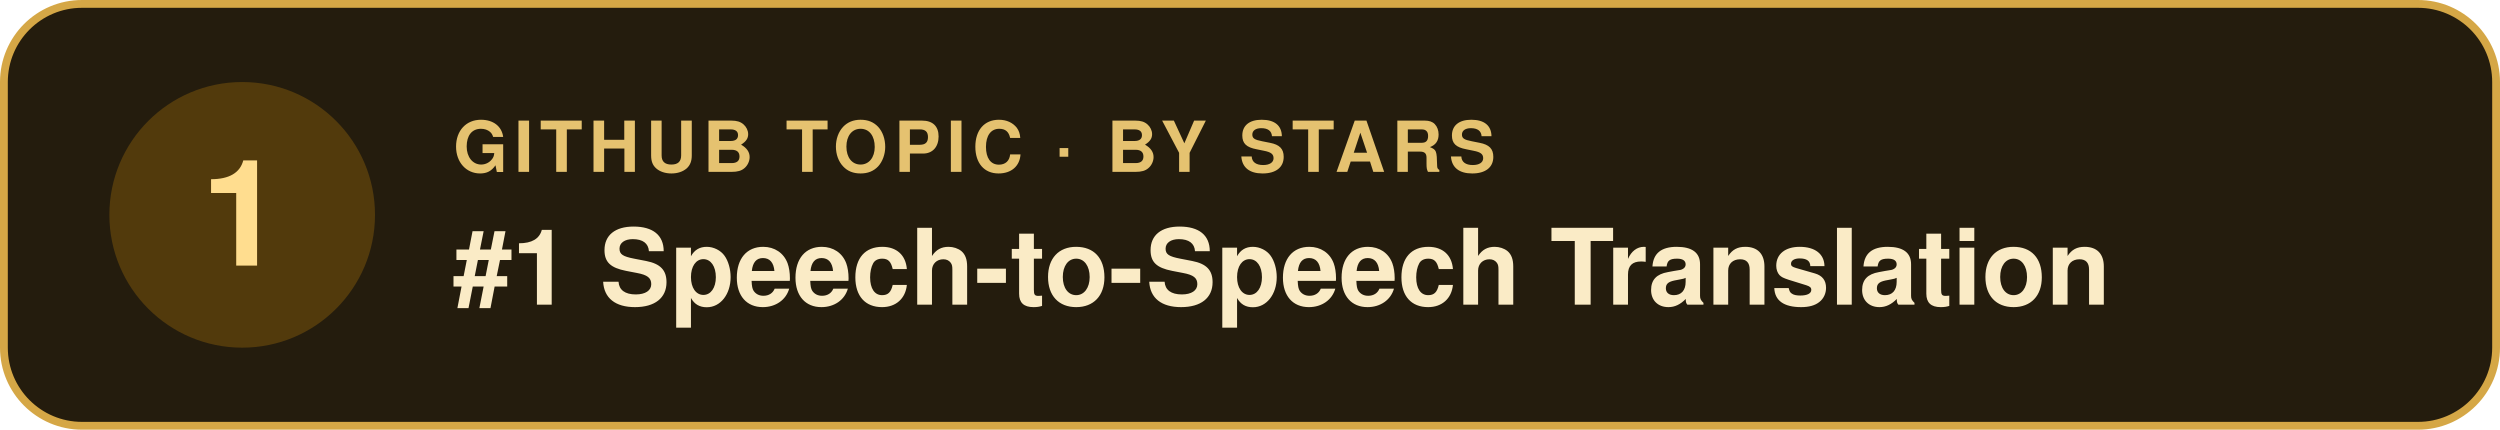
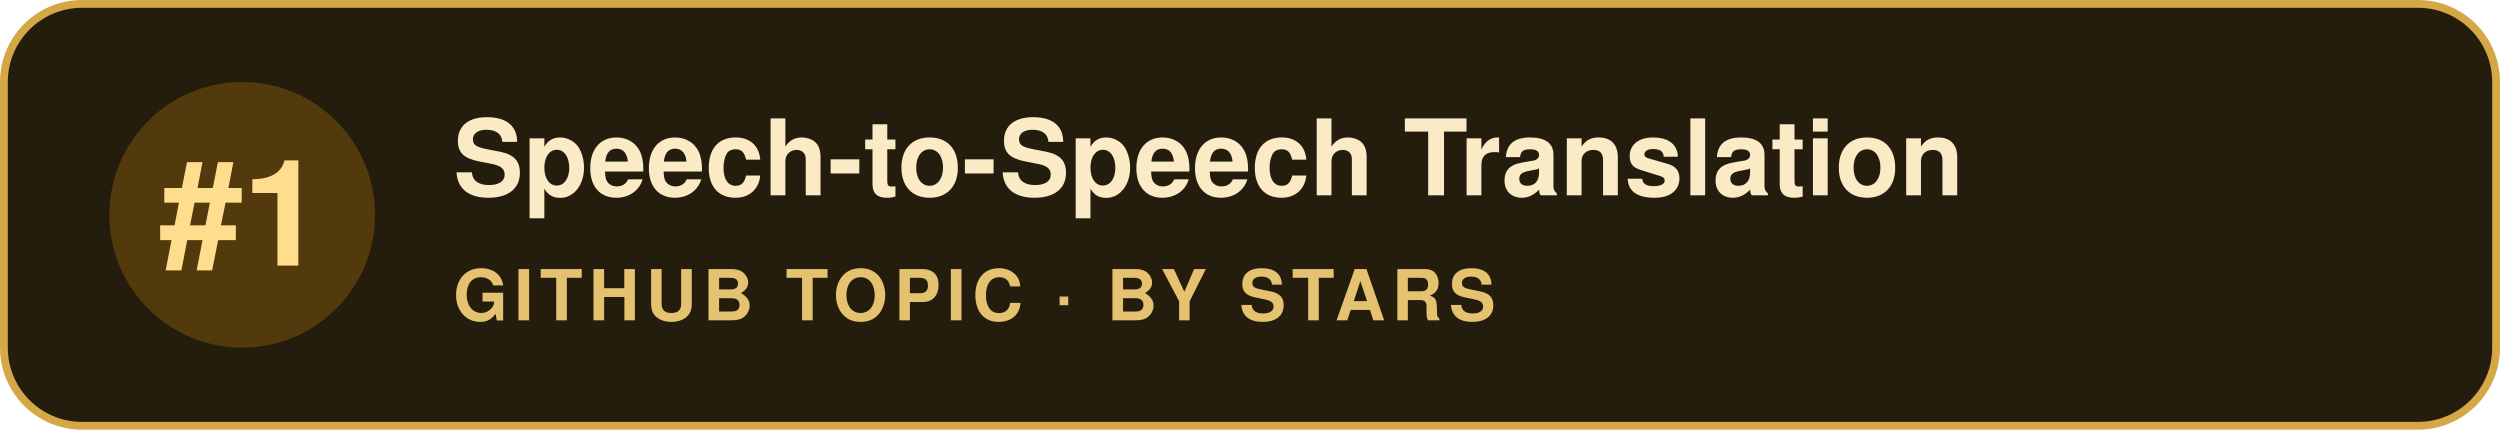
- <svg xmlns="http://www.w3.org/2000/svg" width="320" height="55" viewBox="0 0 320 55" role="img" aria-label="GitHub topic speech-to-speech-translation: #1 by stars">
+ <svg xmlns="http://www.w3.org/2000/svg" width="320" height="55" viewBox="0 0 320 55" role="img" aria-label="Speech-to-Speech Translation · GitHub Topic #1 by stars">
  <rect x="0.5" y="0.5" width="319" height="54" rx="10" fill="#241C0D" stroke="#D5A746" />
  <circle cx="31" cy="27.5" r="17" fill="#523A0C" />
-   <text x="31" y="34" text-anchor="middle" font-family="-apple-system,BlinkMacSystemFont,'Segoe UI','PingFang SC','Microsoft YaHei','Noto Sans SC',Helvetica,Arial,sans-serif" font-size="19" font-weight="700" fill="#FFDD8F">1</text>
-   <text x="58" y="22" font-family="-apple-system,BlinkMacSystemFont,'Segoe UI','PingFang SC','Microsoft YaHei','Noto Sans SC',Helvetica,Arial,sans-serif" font-size="9" font-weight="600" letter-spacing="0.8" fill="#E5C270">GITHUB TOPIC · BY STARS</text>
-   <text x="58" y="39" font-family="-apple-system,BlinkMacSystemFont,'Segoe UI','PingFang SC','Microsoft YaHei','Noto Sans SC',Helvetica,Arial,sans-serif" font-size="13.5" font-weight="700" fill="#FAEBC6">#1 Speech-to-Speech Translation</text>
+   <text x="31" y="34" text-anchor="middle" font-family="-apple-system,BlinkMacSystemFont,'Segoe UI','PingFang SC','Microsoft YaHei','Noto Sans SC',Helvetica,Arial,sans-serif" font-size="19" font-weight="700" fill="#FFDD8F">#1</text>
+   <text x="58" y="41" font-family="-apple-system,BlinkMacSystemFont,'Segoe UI','PingFang SC','Microsoft YaHei','Noto Sans SC',Helvetica,Arial,sans-serif" font-size="9" font-weight="600" letter-spacing="0.8" fill="#E5C270">GITHUB TOPIC · BY STARS</text>
+   <text x="58" y="25" font-family="-apple-system,BlinkMacSystemFont,'Segoe UI','PingFang SC','Microsoft YaHei','Noto Sans SC',Helvetica,Arial,sans-serif" font-size="13.5" font-weight="700" fill="#FAEBC6">Speech-to-Speech Translation</text>
</svg>
